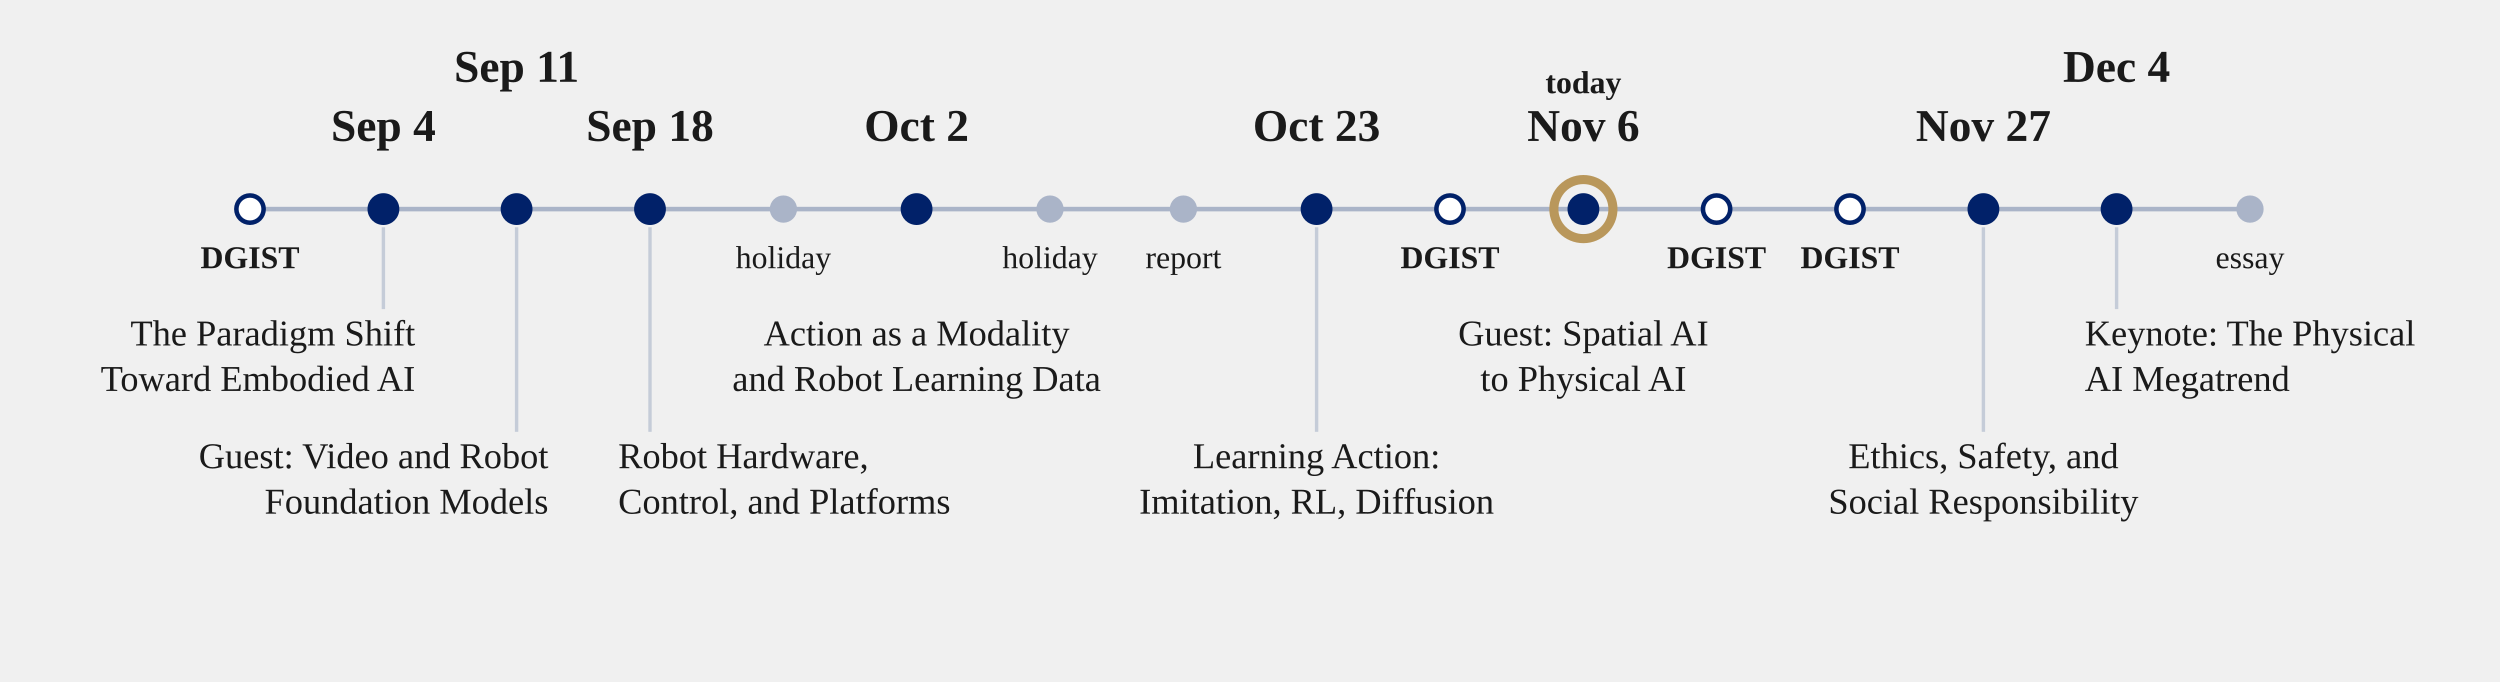
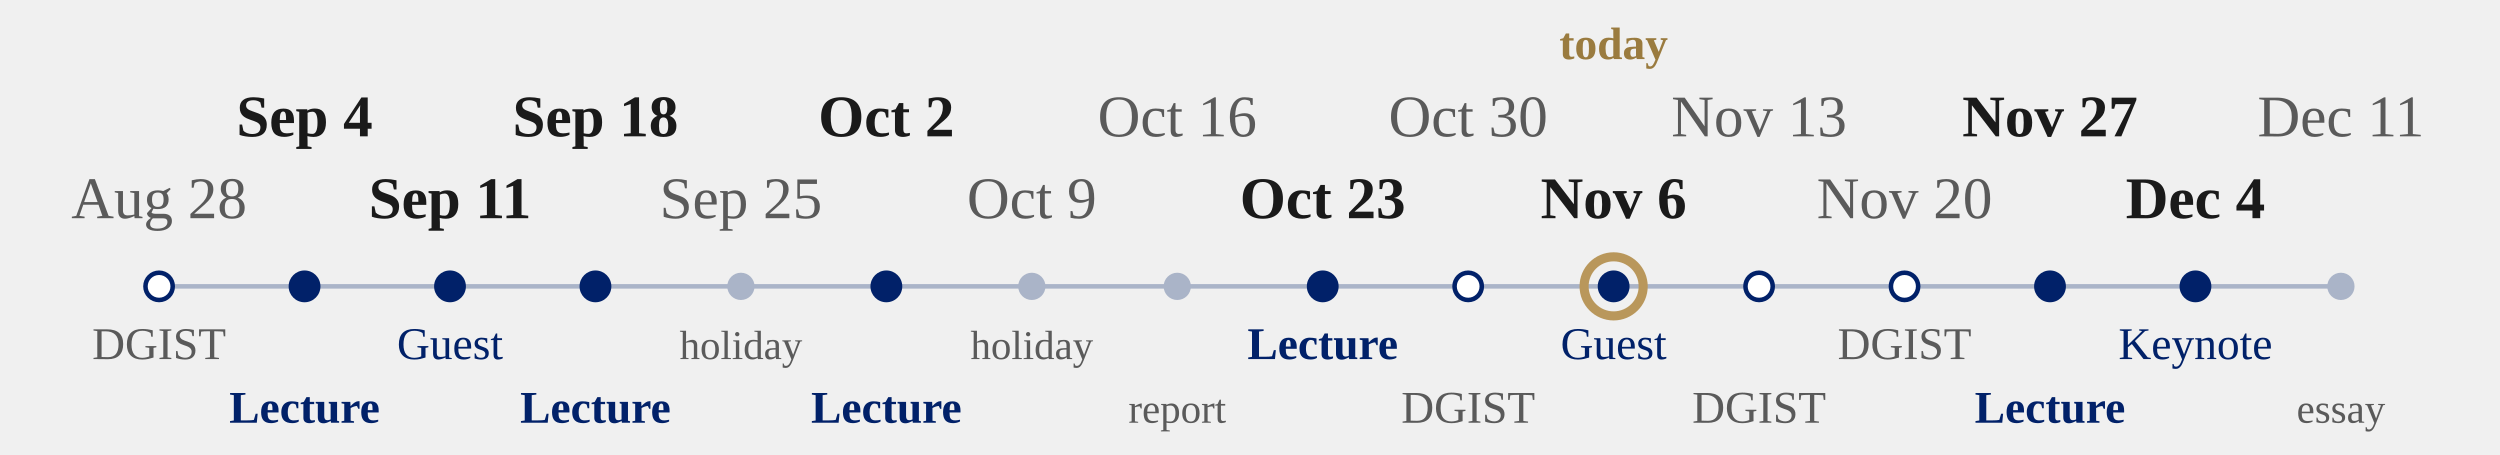
- <svg xmlns="http://www.w3.org/2000/svg" viewBox="0 0 1100 300" class="semester-map-svg" role="img" aria-label="Semester timeline, week 11 highlighted" style="font-family:inherit">
-   <line x1="110.0" y1="92" x2="990.0" y2="92" stroke="#aab4c8" stroke-width="2" />
-   <circle cx="110.0" cy="92" r="6" fill="#fff" stroke="#012169" stroke-width="2" />
-   <text x="110.0" y="118" font-size="14" font-weight="600" text-anchor="middle" fill="#1a1a1a" class="tag">DGIST</text>
-   <line x1="168.7" y1="100" x2="168.7" y2="136" stroke="#c5ccd8" stroke-width="1.5" />
-   <circle cx="168.7" cy="92" r="7" fill="#012169" />
-   <text x="168.7" y="62" font-size="20" font-weight="700" text-anchor="middle" fill="#1a1a1a" class="date">Sep 4</text>
-   <text x="182.7" y="152" font-size="16" text-anchor="end" fill="#1a1a1a" class="label">The Paradigm Shift</text>
-   <text x="182.7" y="172" font-size="16" text-anchor="end" fill="#1a1a1a" class="label">Toward Embodied AI</text>
-   <line x1="227.3" y1="100" x2="227.3" y2="190" stroke="#c5ccd8" stroke-width="1.5" />
-   <circle cx="227.3" cy="92" r="7" fill="#012169" />
-   <text x="227.3" y="36" font-size="20" font-weight="700" text-anchor="middle" fill="#1a1a1a" class="date">Sep 11</text>
-   <text x="241.3" y="206" font-size="16" text-anchor="end" fill="#1a1a1a" class="label">Guest: Video and Robot</text>
-   <text x="241.3" y="226" font-size="16" text-anchor="end" fill="#1a1a1a" class="label">Foundation Models</text>
-   <line x1="286.0" y1="100" x2="286.0" y2="190" stroke="#c5ccd8" stroke-width="1.5" />
-   <circle cx="286.0" cy="92" r="7" fill="#012169" />
-   <text x="286.0" y="62" font-size="20" font-weight="700" text-anchor="middle" fill="#1a1a1a" class="date">Sep 18</text>
-   <text x="272.0" y="206" font-size="16" text-anchor="start" fill="#1a1a1a" class="label">Robot Hardware,</text>
-   <text x="272.0" y="226" font-size="16" text-anchor="start" fill="#1a1a1a" class="label">Control, and Platforms</text>
-   <circle cx="344.7" cy="92" r="6" fill="#aab4c8" />
-   <text x="344.7" y="118" font-size="14" text-anchor="middle" fill="#1a1a1a" class="tag">holiday</text>
-   <circle cx="403.3" cy="92" r="7" fill="#012169" />
-   <text x="403.3" y="62" font-size="20" font-weight="700" text-anchor="middle" fill="#1a1a1a" class="date">Oct 2</text>
-   <text x="403.3" y="152" font-size="16" text-anchor="middle" fill="#1a1a1a" class="label">Action as a Modality</text>
-   <text x="403.3" y="172" font-size="16" text-anchor="middle" fill="#1a1a1a" class="label">and Robot Learning Data</text>
-   <circle cx="462.0" cy="92" r="6" fill="#aab4c8" />
-   <text x="462.0" y="118" font-size="14" text-anchor="middle" fill="#1a1a1a" class="tag">holiday</text>
-   <circle cx="520.7" cy="92" r="6" fill="#aab4c8" />
-   <text x="520.7" y="118" font-size="14" text-anchor="middle" fill="#1a1a1a" class="tag">report</text>
-   <line x1="579.3" y1="100" x2="579.3" y2="190" stroke="#c5ccd8" stroke-width="1.5" />
-   <circle cx="579.3" cy="92" r="7" fill="#012169" />
-   <text x="579.3" y="62" font-size="20" font-weight="700" text-anchor="middle" fill="#1a1a1a" class="date">Oct 23</text>
-   <text x="579.3" y="206" font-size="16" text-anchor="middle" fill="#1a1a1a" class="label">Learning Action:</text>
-   <text x="579.3" y="226" font-size="16" text-anchor="middle" fill="#1a1a1a" class="label">Imitation, RL, Diffusion</text>
-   <circle cx="638.0" cy="92" r="6" fill="#fff" stroke="#012169" stroke-width="2" />
-   <text x="638.0" y="118" font-size="14" font-weight="600" text-anchor="middle" fill="#1a1a1a" class="tag">DGIST</text>
-   <circle cx="696.7" cy="92" r="7" fill="#012169" />
-   <circle cx="696.7" cy="92" r="13" fill="none" stroke="#B9975B" stroke-width="4" class="today-ring" />
-   <text x="696.7" y="41" font-size="14" font-weight="600" text-anchor="middle" fill="#1a1a1a" class="today-tag">today</text>
-   <text x="696.7" y="62" font-size="20" font-weight="700" text-anchor="middle" fill="#1a1a1a" class="date">Nov 6</text>
-   <text x="696.7" y="152" font-size="16" text-anchor="middle" fill="#1a1a1a" class="label">Guest: Spatial AI</text>
-   <text x="696.7" y="172" font-size="16" text-anchor="middle" fill="#1a1a1a" class="label">to Physical AI</text>
-   <circle cx="755.3" cy="92" r="6" fill="#fff" stroke="#012169" stroke-width="2" />
-   <text x="755.3" y="118" font-size="14" font-weight="600" text-anchor="middle" fill="#1a1a1a" class="tag">DGIST</text>
-   <circle cx="814.0" cy="92" r="6" fill="#fff" stroke="#012169" stroke-width="2" />
-   <text x="814.0" y="118" font-size="14" font-weight="600" text-anchor="middle" fill="#1a1a1a" class="tag">DGIST</text>
-   <line x1="872.7" y1="100" x2="872.7" y2="190" stroke="#c5ccd8" stroke-width="1.5" />
-   <circle cx="872.7" cy="92" r="7" fill="#012169" />
-   <text x="872.7" y="62" font-size="20" font-weight="700" text-anchor="middle" fill="#1a1a1a" class="date">Nov 27</text>
-   <text x="872.7" y="206" font-size="16" text-anchor="middle" fill="#1a1a1a" class="label">Ethics, Safety, and</text>
-   <text x="872.7" y="226" font-size="16" text-anchor="middle" fill="#1a1a1a" class="label">Social Responsibility</text>
-   <line x1="931.3" y1="100" x2="931.3" y2="136" stroke="#c5ccd8" stroke-width="1.5" />
-   <circle cx="931.3" cy="92" r="7" fill="#012169" />
-   <text x="931.3" y="36" font-size="20" font-weight="700" text-anchor="middle" fill="#1a1a1a" class="date">Dec 4</text>
-   <text x="917.3" y="152" font-size="16" text-anchor="start" fill="#1a1a1a" class="label">Keynote: The Physical</text>
-   <text x="917.3" y="172" font-size="16" text-anchor="start" fill="#1a1a1a" class="label">AI Megatrend</text>
-   <circle cx="990.0" cy="92" r="6" fill="#aab4c8" />
-   <text x="990.0" y="118" font-size="14" text-anchor="middle" fill="#1a1a1a" class="tag">essay</text>
+ <svg xmlns="http://www.w3.org/2000/svg" viewBox="0 0 1100 200" class="semester-map-svg" role="img" aria-label="Semester timeline, week 11 highlighted" style="font-family:inherit">
+   <line x1="70.0" y1="126" x2="1030.0" y2="126" stroke="#aab4c8" stroke-width="2" />
+   <circle cx="70.0" cy="126" r="6" fill="#fff" stroke="#012169" stroke-width="2" />
+   <text x="70.0" y="96" font-size="26" font-weight="400" text-anchor="middle" fill="#5a5a5a" class="date">Aug 28</text>
+   <text x="70.0" y="158" font-size="20" text-anchor="middle" fill="#5a5a5a" class="tag">DGIST</text>
+   <circle cx="134.0" cy="126" r="7" fill="#012169" />
+   <text x="134.0" y="60" font-size="26" font-weight="700" text-anchor="middle" fill="#1a1a1a" class="date">Sep 4</text>
+   <text x="134.0" y="186" font-size="20" font-weight="700" text-anchor="middle" fill="#012169" class="tag">Lecture</text>
+   <circle cx="198.0" cy="126" r="7" fill="#012169" />
+   <text x="198.0" y="96" font-size="26" font-weight="700" text-anchor="middle" fill="#1a1a1a" class="date">Sep 11</text>
+   <text x="198.0" y="158" font-size="20" text-anchor="middle" fill="#012169" class="tag">Guest</text>
+   <circle cx="262.0" cy="126" r="7" fill="#012169" />
+   <text x="262.0" y="60" font-size="26" font-weight="700" text-anchor="middle" fill="#1a1a1a" class="date">Sep 18</text>
+   <text x="262.0" y="186" font-size="20" font-weight="700" text-anchor="middle" fill="#012169" class="tag">Lecture</text>
+   <circle cx="326.0" cy="126" r="6" fill="#aab4c8" />
+   <text x="326.0" y="96" font-size="26" font-weight="400" text-anchor="middle" fill="#5a5a5a" class="date">Sep 25</text>
+   <text x="326.0" y="158" font-size="18" text-anchor="middle" fill="#5a5a5a" class="tag">holiday</text>
+   <circle cx="390.0" cy="126" r="7" fill="#012169" />
+   <text x="390.0" y="60" font-size="26" font-weight="700" text-anchor="middle" fill="#1a1a1a" class="date">Oct 2</text>
+   <text x="390.0" y="186" font-size="20" font-weight="700" text-anchor="middle" fill="#012169" class="tag">Lecture</text>
+   <circle cx="454.0" cy="126" r="6" fill="#aab4c8" />
+   <text x="454.0" y="96" font-size="26" font-weight="400" text-anchor="middle" fill="#5a5a5a" class="date">Oct 9</text>
+   <text x="454.0" y="158" font-size="18" text-anchor="middle" fill="#5a5a5a" class="tag">holiday</text>
+   <circle cx="518.0" cy="126" r="6" fill="#aab4c8" />
+   <text x="518.0" y="60" font-size="26" font-weight="400" text-anchor="middle" fill="#5a5a5a" class="date">Oct 16</text>
+   <text x="518.0" y="186" font-size="18" text-anchor="middle" fill="#5a5a5a" class="tag">report</text>
+   <circle cx="582.0" cy="126" r="7" fill="#012169" />
+   <text x="582.0" y="96" font-size="26" font-weight="700" text-anchor="middle" fill="#1a1a1a" class="date">Oct 23</text>
+   <text x="582.0" y="158" font-size="20" font-weight="700" text-anchor="middle" fill="#012169" class="tag">Lecture</text>
+   <circle cx="646.0" cy="126" r="6" fill="#fff" stroke="#012169" stroke-width="2" />
+   <text x="646.0" y="60" font-size="26" font-weight="400" text-anchor="middle" fill="#5a5a5a" class="date">Oct 30</text>
+   <text x="646.0" y="186" font-size="20" text-anchor="middle" fill="#5a5a5a" class="tag">DGIST</text>
+   <circle cx="710.0" cy="126" r="7" fill="#012169" />
+   <circle cx="710.0" cy="126" r="13" fill="none" stroke="#B9975B" stroke-width="4" class="today-ring" />
+   <text x="710.0" y="26" font-size="20" font-weight="700" text-anchor="middle" fill="#9A7B3F" class="today-tag">today</text>
+   <text x="710.0" y="96" font-size="26" font-weight="700" text-anchor="middle" fill="#1a1a1a" class="date">Nov 6</text>
+   <text x="710.0" y="158" font-size="20" text-anchor="middle" fill="#012169" class="tag">Guest</text>
+   <circle cx="774.0" cy="126" r="6" fill="#fff" stroke="#012169" stroke-width="2" />
+   <text x="774.0" y="60" font-size="26" font-weight="400" text-anchor="middle" fill="#5a5a5a" class="date">Nov 13</text>
+   <text x="774.0" y="186" font-size="20" text-anchor="middle" fill="#5a5a5a" class="tag">DGIST</text>
+   <circle cx="838.0" cy="126" r="6" fill="#fff" stroke="#012169" stroke-width="2" />
+   <text x="838.0" y="96" font-size="26" font-weight="400" text-anchor="middle" fill="#5a5a5a" class="date">Nov 20</text>
+   <text x="838.0" y="158" font-size="20" text-anchor="middle" fill="#5a5a5a" class="tag">DGIST</text>
+   <circle cx="902.0" cy="126" r="7" fill="#012169" />
+   <text x="902.0" y="60" font-size="26" font-weight="700" text-anchor="middle" fill="#1a1a1a" class="date">Nov 27</text>
+   <text x="902.0" y="186" font-size="20" font-weight="700" text-anchor="middle" fill="#012169" class="tag">Lecture</text>
+   <circle cx="966.0" cy="126" r="7" fill="#012169" />
+   <text x="966.0" y="96" font-size="26" font-weight="700" text-anchor="middle" fill="#1a1a1a" class="date">Dec 4</text>
+   <text x="966.0" y="158" font-size="20" text-anchor="middle" fill="#012169" class="tag">Keynote</text>
+   <circle cx="1030.0" cy="126" r="6" fill="#aab4c8" />
+   <text x="1030.0" y="60" font-size="26" font-weight="400" text-anchor="middle" fill="#5a5a5a" class="date">Dec 11</text>
+   <text x="1030.0" y="186" font-size="18" text-anchor="middle" fill="#5a5a5a" class="tag">essay</text>
</svg>
